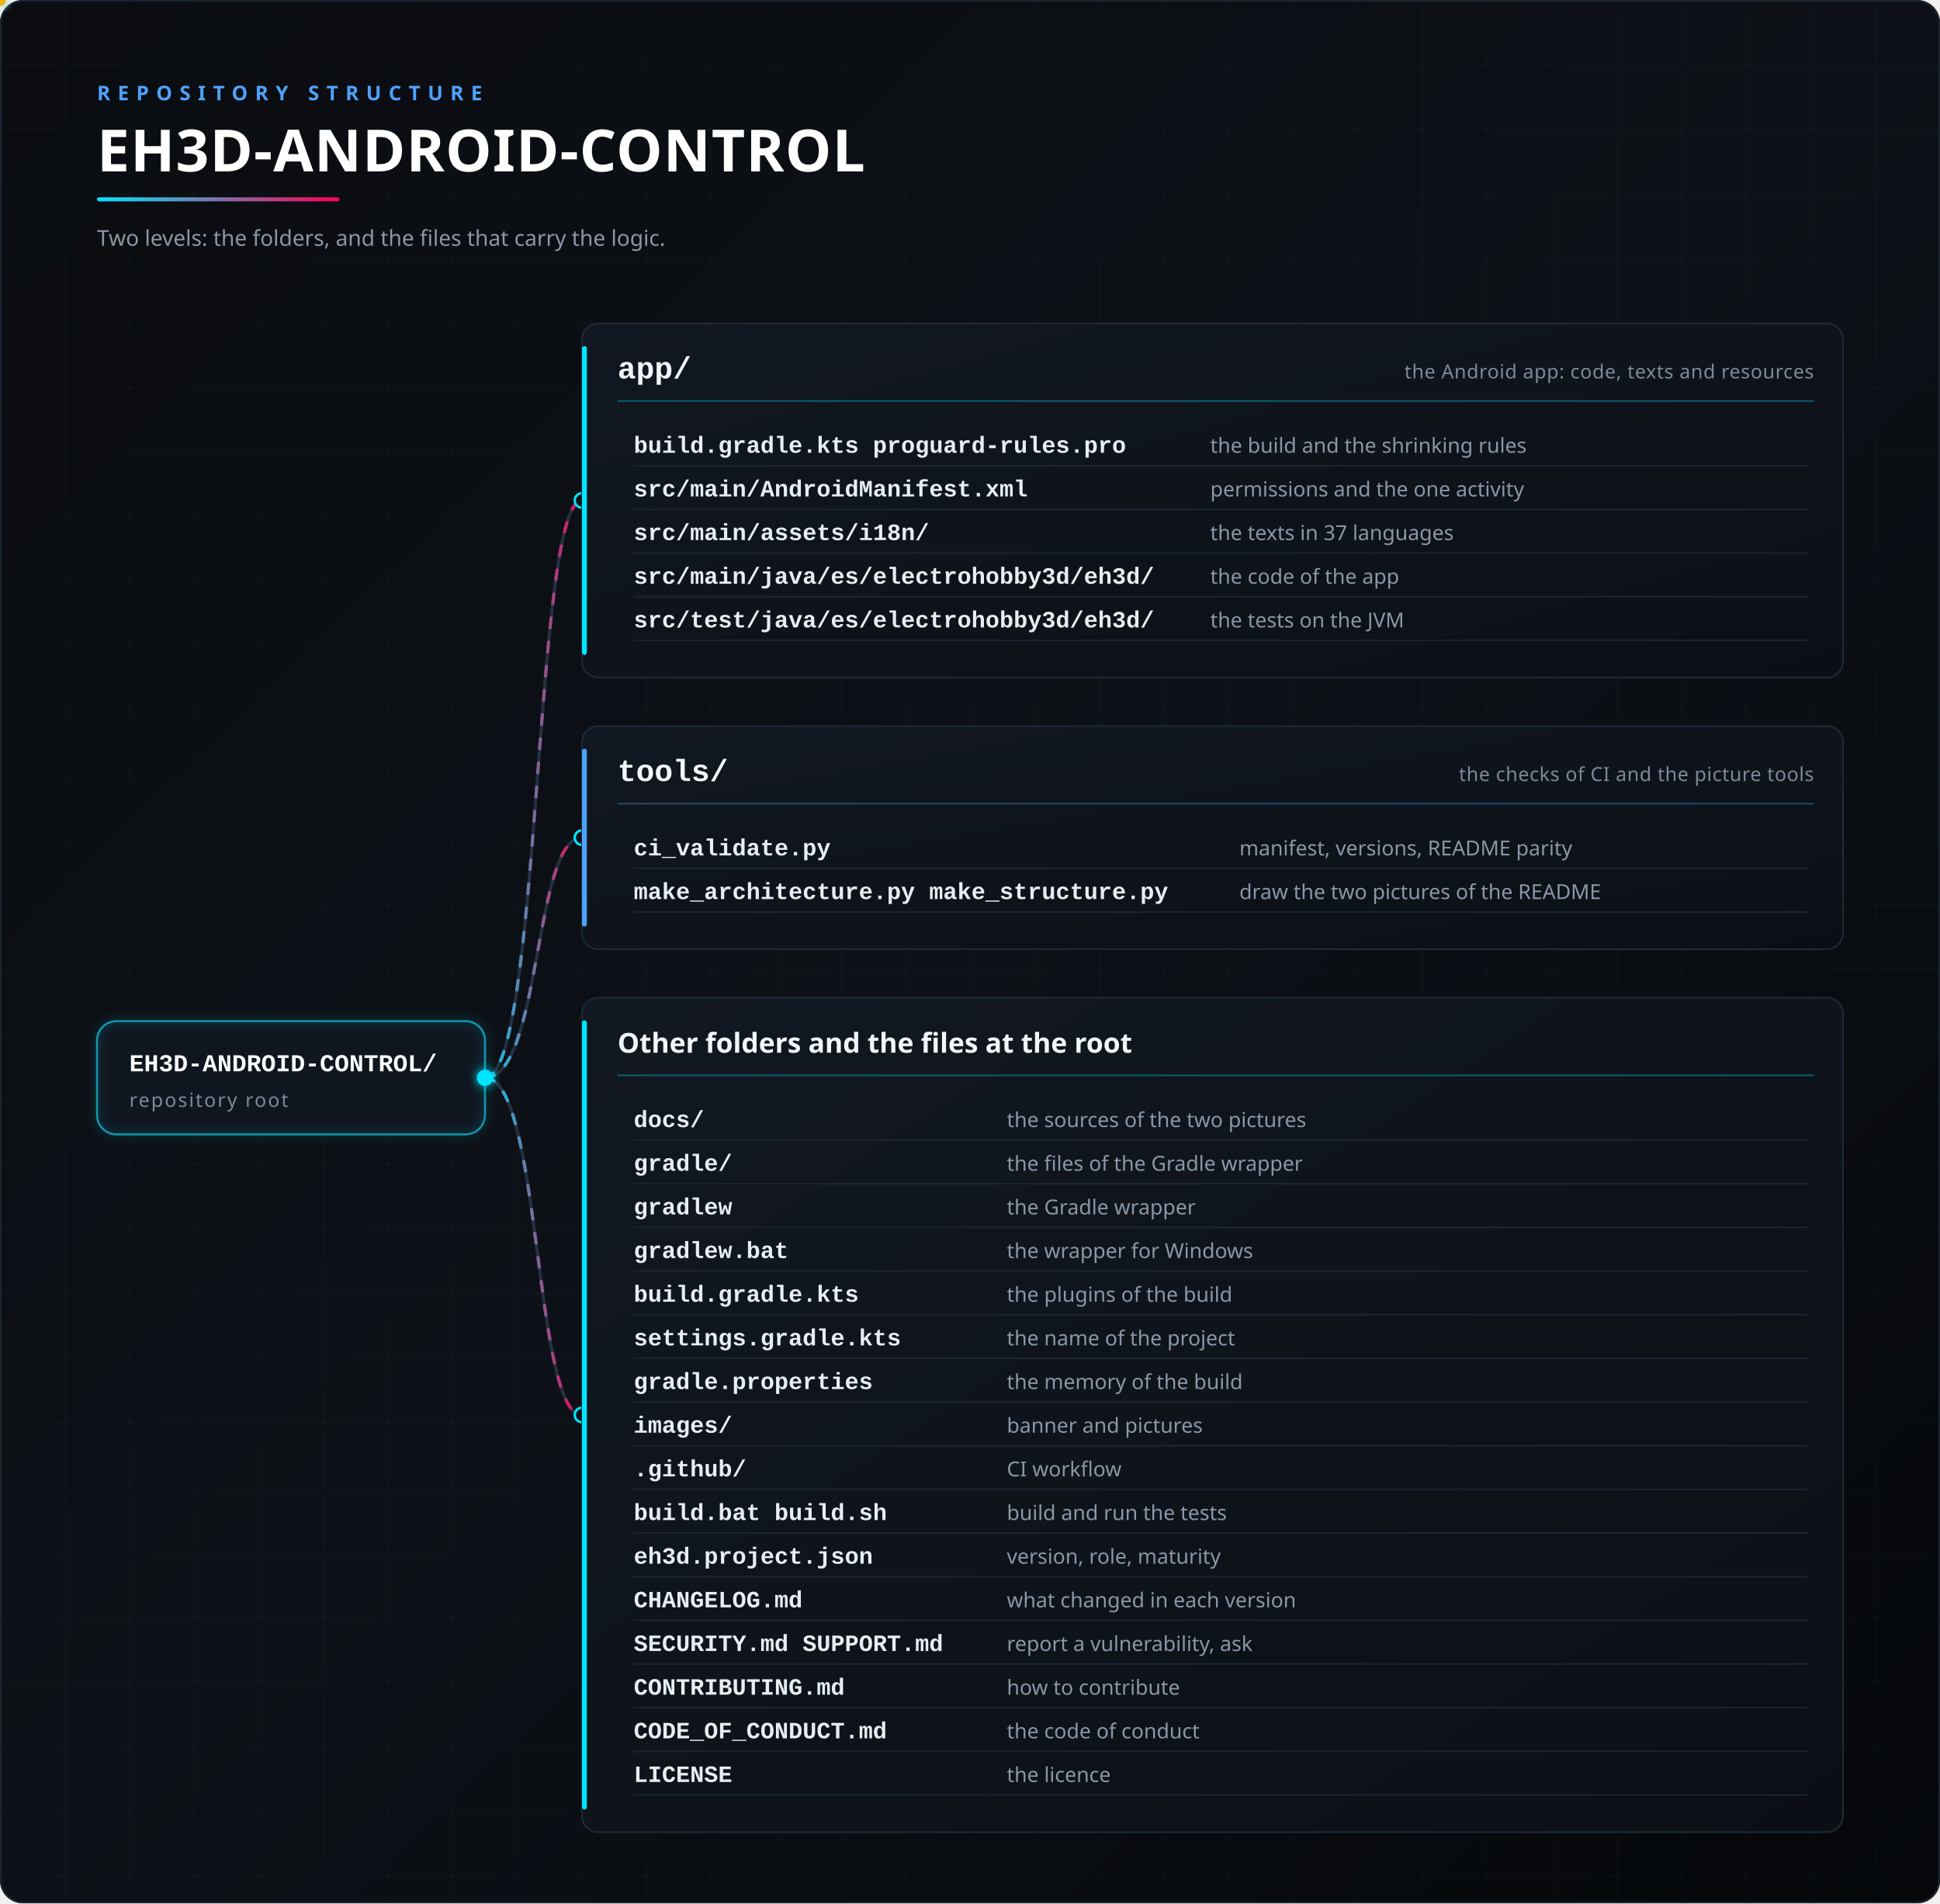
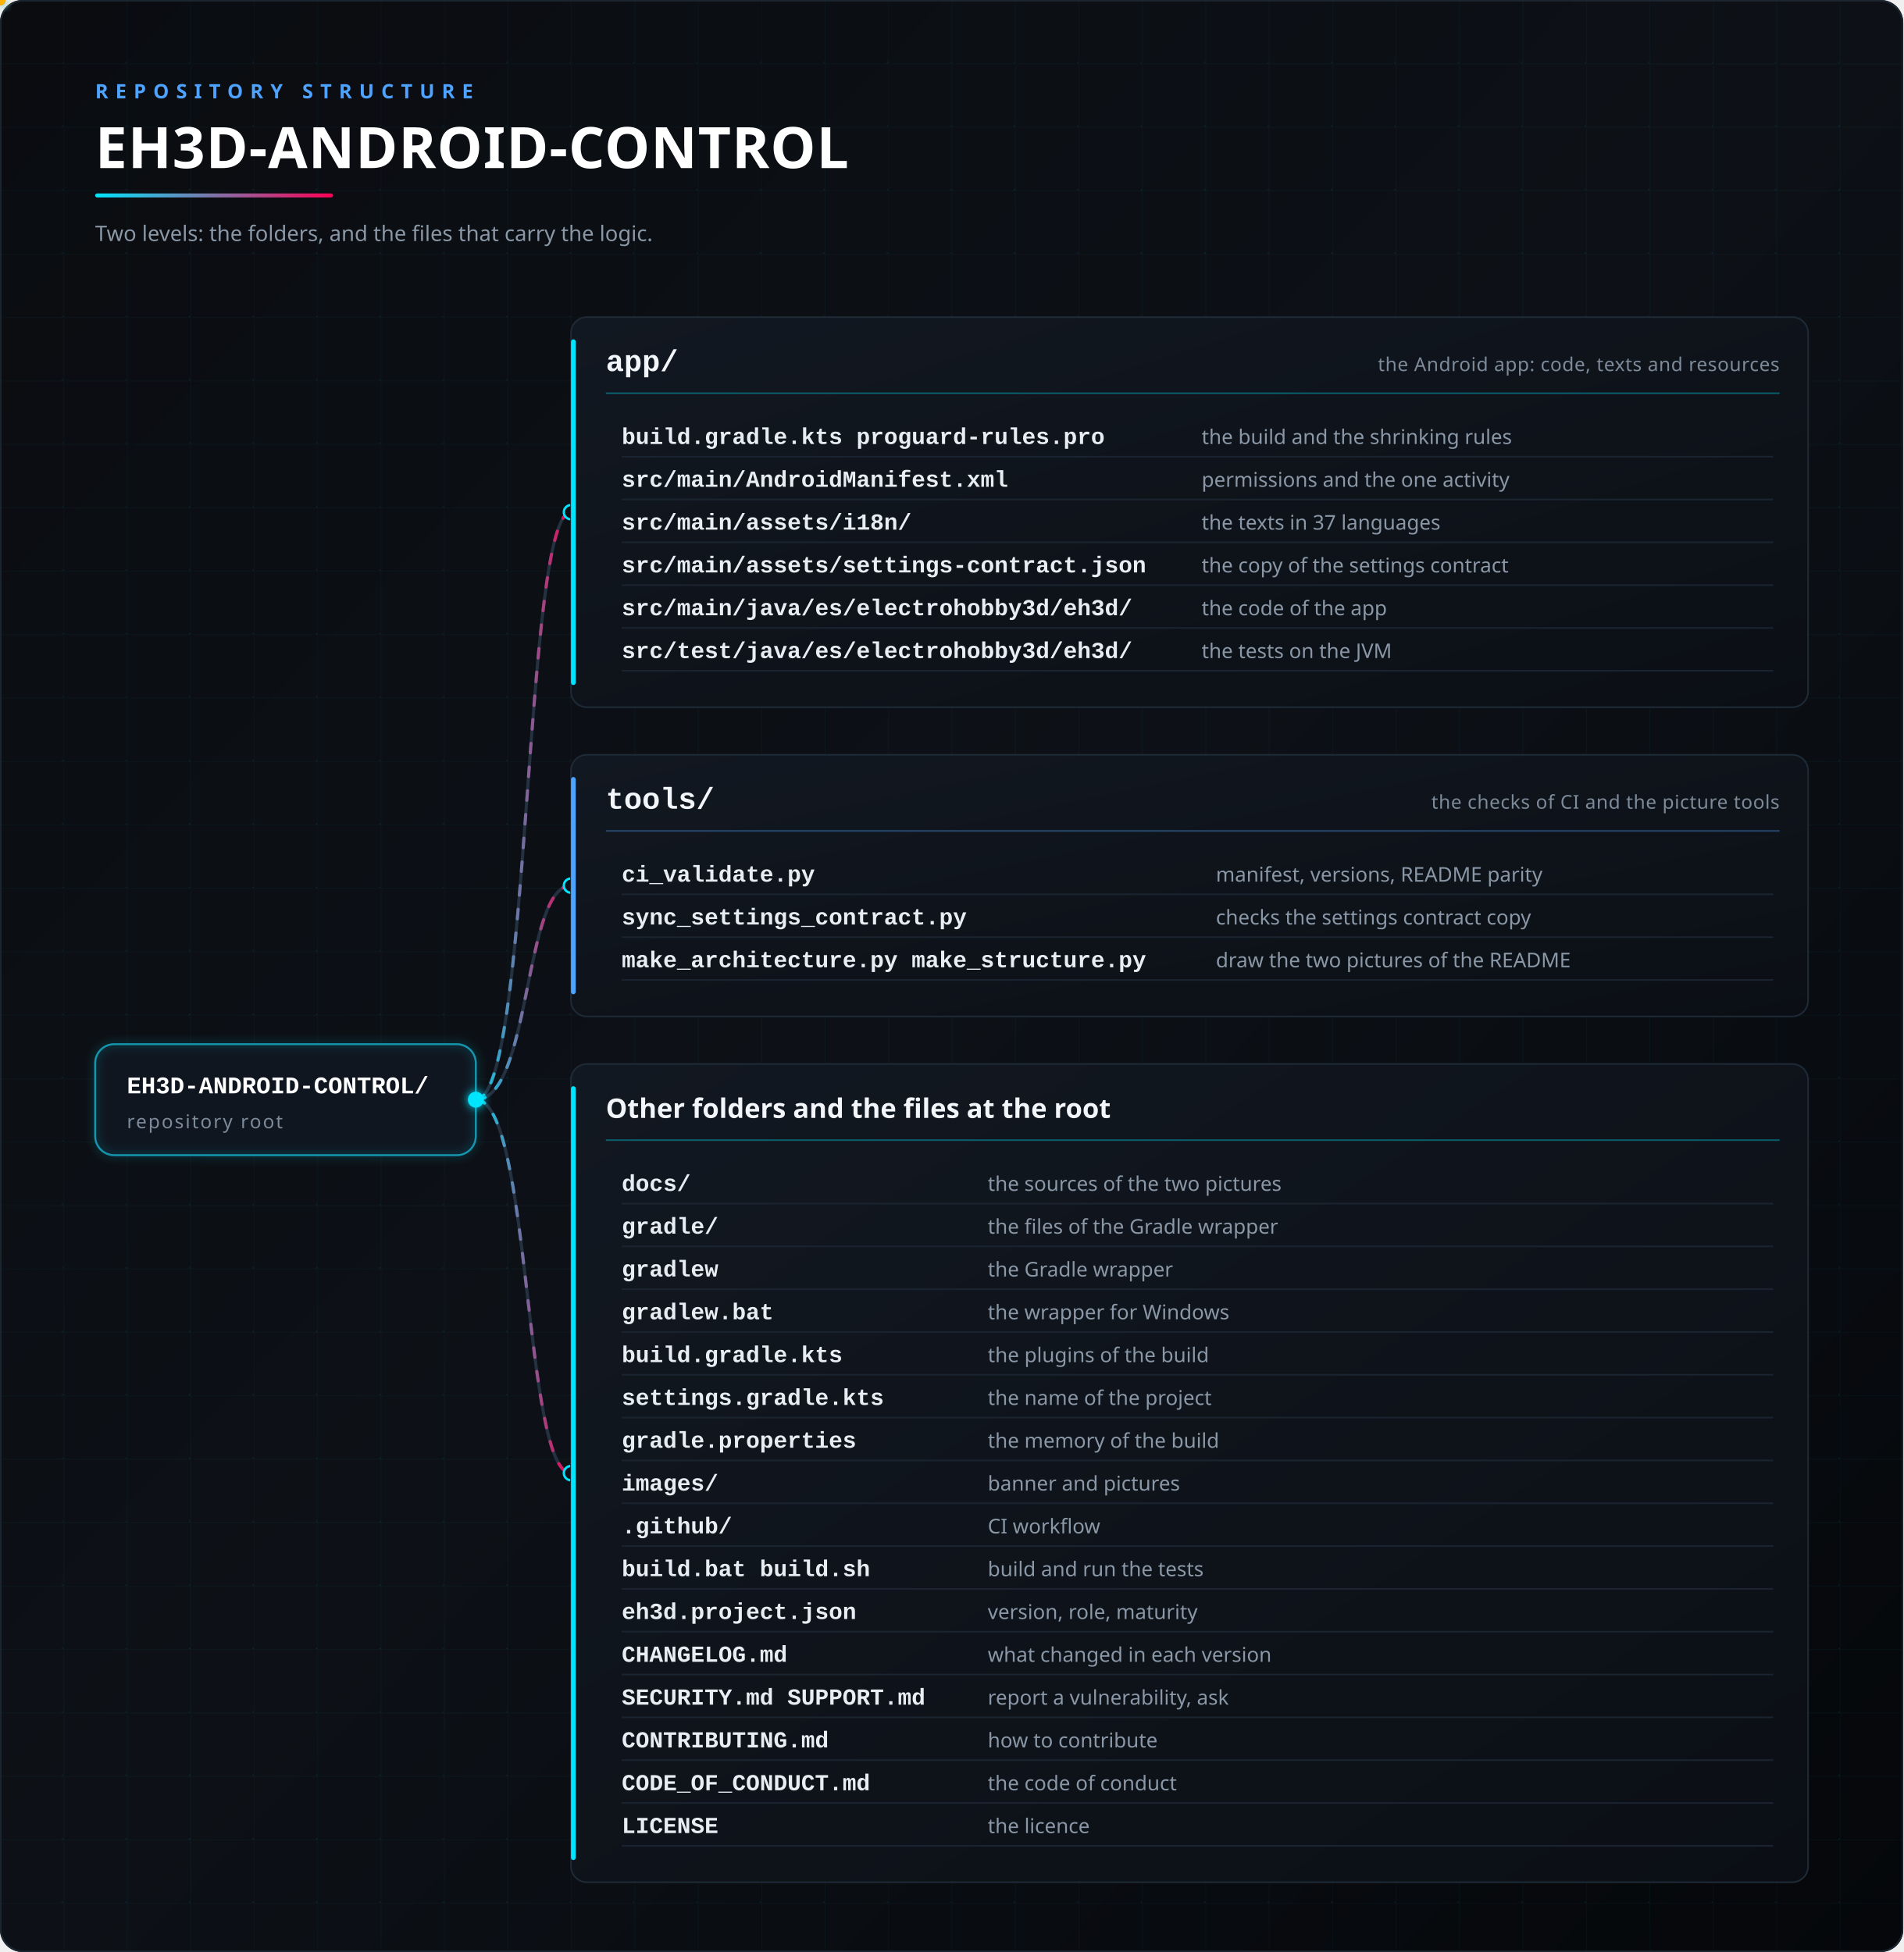
- <svg xmlns="http://www.w3.org/2000/svg" viewBox="0 0 1200 1177" width="100%" role="img" aria-labelledby="t d">
+ <svg xmlns="http://www.w3.org/2000/svg" viewBox="0 0 1200 1231" width="100%" role="img" aria-labelledby="t d">
  <defs>
    <linearGradient id="bg" x1="0" y1="0" x2="1" y2="1">
      <stop offset="0" stop-color="#0A0C10" />
      <stop offset="0.5" stop-color="#0D1117" />
      <stop offset="1" stop-color="#05070A" />
    </linearGradient>
    <linearGradient id="card" x1="0" y1="0" x2="1" y2="1">
      <stop offset="0" stop-color="#121821" />
      <stop offset="1" stop-color="#0B0F15" />
    </linearGradient>
    <linearGradient id="line" x1="0" y1="0" x2="1" y2="0">
      <stop offset="0" stop-color="#00E5FF" />
      <stop offset="1" stop-color="#FF0055" />
    </linearGradient>
    <filter id="glow" x="-50%" y="-50%" width="200%" height="200%">
      <feGaussianBlur stdDeviation="3" result="b" />
      <feMerge>
        <feMergeNode in="b" />
        <feMergeNode in="SourceGraphic" />
      </feMerge>
    </filter>
    <pattern id="grid" width="40" height="40" patternUnits="userSpaceOnUse">
      <path d="M40 0H0V40" fill="none" stroke="#00E5FF" stroke-opacity="0.035" />
      <circle cx="40" cy="40" r="1" fill="#00E5FF" fill-opacity="0.09" />
    </pattern>
  </defs>
-   <rect width="1200" height="1177" rx="14" fill="url(#bg)" />
-   <rect width="1200" height="1177" rx="14" fill="url(#grid)" />
-   <rect x="0.5" y="0.5" width="1199" height="1176" rx="14" fill="none" stroke="#1B2530" />
+   <rect width="1200" height="1231" rx="14" fill="url(#bg)" />
+   <rect width="1200" height="1231" rx="14" fill="url(#grid)" />
+   <rect x="0.5" y="0.5" width="1199" height="1230" rx="14" fill="none" stroke="#1B2530" />
  <text x="60" y="62" font-family="'Segoe UI','Noto Sans','Noto Sans CJK SC','Microsoft YaHei','Yu Gothic','Helvetica Neue',Helvetica,Arial,sans-serif" font-size="12.5" font-weight="600" fill="#4DA3FF" text-anchor="start" letter-spacing="4.5">REPOSITORY STRUCTURE</text>
  <text x="60" y="106" font-family="'Segoe UI','Noto Sans','Noto Sans CJK SC','Microsoft YaHei','Yu Gothic','Helvetica Neue',Helvetica,Arial,sans-serif" font-size="36" font-weight="700" fill="#FFFFFF" text-anchor="start" letter-spacing="0.5">EH3D-ANDROID-CONTROL</text>
  <rect x="60" y="122" width="150" height="2.5" rx="1.25" fill="url(#line)">
    <animate attributeName="width" values="40;150;150" keyTimes="0;0.4;1" dur="3s" repeatCount="indefinite" />
  </rect>
  <text x="60" y="152" font-family="'Segoe UI','Noto Sans','Noto Sans CJK SC','Microsoft YaHei','Yu Gothic','Helvetica Neue',Helvetica,Arial,sans-serif" font-size="13.5" font-weight="400" fill="#8A97A6" text-anchor="start">Two levels: the folders, and the files that carry the logic.</text>
-   <path id="c0" d="M300,666.5 C335,666.5 330,309.5 360,309.5" fill="none" stroke="#243140" stroke-width="2" />
-   <path d="M300,666.5 C335,666.5 330,309.5 360,309.5" fill="none" stroke="url(#line)" stroke-width="2" stroke-linecap="round" stroke-dasharray="6 9" opacity="0.9">
+   <path id="c0" d="M300,693.5 C335,693.5 330,323 360,323" fill="none" stroke="#243140" stroke-width="2" />
+   <path d="M300,693.5 C335,693.5 330,323 360,323" fill="none" stroke="url(#line)" stroke-width="2" stroke-linecap="round" stroke-dasharray="6 9" opacity="0.9">
    <animate attributeName="stroke-dashoffset" from="0" to="-30" dur="1.6s" repeatCount="indefinite" />
  </path>
-   <circle cx="360" cy="309.5" r="4.5" fill="#0D1117" stroke="#00E5FF" stroke-width="1.5" />
-   <path id="c1" d="M300,666.5 C335,666.5 330,518 360,518" fill="none" stroke="#243140" stroke-width="2" />
-   <path d="M300,666.5 C335,666.5 330,518 360,518" fill="none" stroke="url(#line)" stroke-width="2" stroke-linecap="round" stroke-dasharray="6 9" opacity="0.9">
+   <circle cx="360" cy="323" r="4.5" fill="#0D1117" stroke="#00E5FF" stroke-width="1.5" />
+   <path id="c1" d="M300,693.5 C335,693.5 330,558.5 360,558.5" fill="none" stroke="#243140" stroke-width="2" />
+   <path d="M300,693.5 C335,693.5 330,558.5 360,558.5" fill="none" stroke="url(#line)" stroke-width="2" stroke-linecap="round" stroke-dasharray="6 9" opacity="0.9">
    <animate attributeName="stroke-dashoffset" from="0" to="-30" dur="1.6s" repeatCount="indefinite" />
  </path>
-   <circle cx="360" cy="518" r="4.5" fill="#0D1117" stroke="#00E5FF" stroke-width="1.5" />
-   <path id="c2" d="M300,666.5 C335,666.5 330,875 360,875" fill="none" stroke="#243140" stroke-width="2" />
-   <path d="M300,666.5 C335,666.5 330,875 360,875" fill="none" stroke="url(#line)" stroke-width="2" stroke-linecap="round" stroke-dasharray="6 9" opacity="0.9">
+   <circle cx="360" cy="558.5" r="4.5" fill="#0D1117" stroke="#00E5FF" stroke-width="1.5" />
+   <path id="c2" d="M300,693.5 C335,693.5 330,929 360,929" fill="none" stroke="#243140" stroke-width="2" />
+   <path d="M300,693.5 C335,693.5 330,929 360,929" fill="none" stroke="url(#line)" stroke-width="2" stroke-linecap="round" stroke-dasharray="6 9" opacity="0.9">
    <animate attributeName="stroke-dashoffset" from="0" to="-30" dur="1.6s" repeatCount="indefinite" />
  </path>
-   <circle cx="360" cy="875" r="4.5" fill="#0D1117" stroke="#00E5FF" stroke-width="1.5" />
+   <circle cx="360" cy="929" r="4.5" fill="#0D1117" stroke="#00E5FF" stroke-width="1.5" />
  <circle r="3.5" fill="#00E5FF" filter="url(#glow)">
    <animateMotion dur="3.4s" repeatCount="indefinite">
      <mpath href="#c0" />
    </animateMotion>
  </circle>
  <circle r="3.5" fill="#4DA3FF" filter="url(#glow)">
    <animateMotion dur="4.2s" repeatCount="indefinite">
      <mpath href="#c1" />
    </animateMotion>
  </circle>
  <circle r="3.5" fill="#FFB300" filter="url(#glow)">
    <animateMotion dur="5.0s" repeatCount="indefinite">
      <mpath href="#c2" />
    </animateMotion>
  </circle>
-   <rect x="60" y="631.5" width="240" height="70" rx="12" fill="#0F1620" stroke="#2A3A4C" stroke-width="1.2" />
-   <rect x="60" y="631.5" width="240" height="70" rx="12" fill="none" stroke="#00E5FF" stroke-opacity="0.5" stroke-width="1.2" filter="url(#glow)">
+   <rect x="60" y="658.5" width="240" height="70" rx="12" fill="#0F1620" stroke="#2A3A4C" stroke-width="1.2" />
+   <rect x="60" y="658.5" width="240" height="70" rx="12" fill="none" stroke="#00E5FF" stroke-opacity="0.5" stroke-width="1.2" filter="url(#glow)">
    <animate attributeName="stroke-opacity" values="0.15;0.6;0.15" dur="3.6s" repeatCount="indefinite" />
  </rect>
-   <text x="80" y="662.5" font-family="'JetBrains Mono','Cascadia Code','SFMono-Regular',Consolas,'Liberation Mono',monospace" font-size="15.1" font-weight="700" fill="#FFFFFF" text-anchor="start">EH3D-ANDROID-CONTROL/</text>
-   <text x="80" y="684.5" font-family="'Segoe UI','Noto Sans','Noto Sans CJK SC','Microsoft YaHei','Yu Gothic','Helvetica Neue',Helvetica,Arial,sans-serif" font-size="12" font-weight="400" fill="#7D8A99" text-anchor="start" letter-spacing="1">repository root</text>
-   <circle cx="300" cy="666.5" r="5" fill="#00E5FF" filter="url(#glow)" />
-   <rect x="360" y="200" width="780" height="219" rx="10" fill="url(#card)" stroke="#1E2A36" stroke-width="1" />
-   <rect x="360" y="214" width="3" height="191" rx="1.5" fill="#00E5FF">
+   <text x="80" y="689.5" font-family="'JetBrains Mono','Cascadia Code','SFMono-Regular',Consolas,'Liberation Mono',monospace" font-size="15.1" font-weight="700" fill="#FFFFFF" text-anchor="start">EH3D-ANDROID-CONTROL/</text>
+   <text x="80" y="711.5" font-family="'Segoe UI','Noto Sans','Noto Sans CJK SC','Microsoft YaHei','Yu Gothic','Helvetica Neue',Helvetica,Arial,sans-serif" font-size="12" font-weight="400" fill="#7D8A99" text-anchor="start" letter-spacing="1">repository root</text>
+   <circle cx="300" cy="693.5" r="5" fill="#00E5FF" filter="url(#glow)" />
+   <rect x="360" y="200" width="780" height="246" rx="10" fill="url(#card)" stroke="#1E2A36" stroke-width="1" />
+   <rect x="360" y="214" width="3" height="218" rx="1.5" fill="#00E5FF">
    <animate attributeName="opacity" values="0.55;1;0.55" dur="4s" begin="0s" repeatCount="indefinite" />
  </rect>
  <text x="382" y="234" font-family="'JetBrains Mono','Cascadia Code','SFMono-Regular',Consolas,'Liberation Mono',monospace" font-size="19" font-weight="700" fill="#F2F6FA" text-anchor="start">app/</text>
  <text x="1122" y="234" font-family="'Segoe UI','Noto Sans','Noto Sans CJK SC','Microsoft YaHei','Yu Gothic','Helvetica Neue',Helvetica,Arial,sans-serif" font-size="12" font-weight="400" fill="#7D8A99" text-anchor="end" letter-spacing="0.3">the Android app: code, texts and resources</text>
  <line x1="382" y1="248" x2="1122" y2="248" stroke="#00E5FF" stroke-opacity="0.35" stroke-width="1" />
  <text x="392" y="280" font-family="'JetBrains Mono','Cascadia Code','SFMono-Regular',Consolas,'Liberation Mono',monospace" font-size="14.5" font-weight="600" fill="#E6EDF3" text-anchor="start">build.gradle.kts  proguard-rules.pro</text>
-   <text x="748.63" y="280" font-family="'Segoe UI','Noto Sans','Noto Sans CJK SC','Microsoft YaHei','Yu Gothic','Helvetica Neue',Helvetica,Arial,sans-serif" font-size="12.8" font-weight="400" fill="#8A97A6" text-anchor="start">the build and the shrinking rules</text>
+   <text x="757.62" y="280" font-family="'Segoe UI','Noto Sans','Noto Sans CJK SC','Microsoft YaHei','Yu Gothic','Helvetica Neue',Helvetica,Arial,sans-serif" font-size="12.8" font-weight="400" fill="#8A97A6" text-anchor="start">the build and the shrinking rules</text>
  <line x1="392" y1="288" x2="1118" y2="288" stroke="#1A2430" stroke-width="1" />
  <text x="392" y="307" font-family="'JetBrains Mono','Cascadia Code','SFMono-Regular',Consolas,'Liberation Mono',monospace" font-size="14.5" font-weight="600" fill="#E6EDF3" text-anchor="start">src/main/AndroidManifest.xml</text>
-   <text x="748.63" y="307" font-family="'Segoe UI','Noto Sans','Noto Sans CJK SC','Microsoft YaHei','Yu Gothic','Helvetica Neue',Helvetica,Arial,sans-serif" font-size="12.8" font-weight="400" fill="#8A97A6" text-anchor="start">permissions and the one activity</text>
+   <text x="757.62" y="307" font-family="'Segoe UI','Noto Sans','Noto Sans CJK SC','Microsoft YaHei','Yu Gothic','Helvetica Neue',Helvetica,Arial,sans-serif" font-size="12.8" font-weight="400" fill="#8A97A6" text-anchor="start">permissions and the one activity</text>
  <line x1="392" y1="315" x2="1118" y2="315" stroke="#1A2430" stroke-width="1" />
  <text x="392" y="334" font-family="'JetBrains Mono','Cascadia Code','SFMono-Regular',Consolas,'Liberation Mono',monospace" font-size="14.5" font-weight="600" fill="#E6EDF3" text-anchor="start">src/main/assets/i18n/</text>
-   <text x="748.63" y="334" font-family="'Segoe UI','Noto Sans','Noto Sans CJK SC','Microsoft YaHei','Yu Gothic','Helvetica Neue',Helvetica,Arial,sans-serif" font-size="12.8" font-weight="400" fill="#8A97A6" text-anchor="start">the texts in 37 languages</text>
+   <text x="757.62" y="334" font-family="'Segoe UI','Noto Sans','Noto Sans CJK SC','Microsoft YaHei','Yu Gothic','Helvetica Neue',Helvetica,Arial,sans-serif" font-size="12.8" font-weight="400" fill="#8A97A6" text-anchor="start">the texts in 37 languages</text>
  <line x1="392" y1="342" x2="1118" y2="342" stroke="#1A2430" stroke-width="1" />
-   <text x="392" y="361" font-family="'JetBrains Mono','Cascadia Code','SFMono-Regular',Consolas,'Liberation Mono',monospace" font-size="14.5" font-weight="600" fill="#E6EDF3" text-anchor="start">src/main/java/es/electrohobby3d/eh3d/</text>
-   <text x="748.63" y="361" font-family="'Segoe UI','Noto Sans','Noto Sans CJK SC','Microsoft YaHei','Yu Gothic','Helvetica Neue',Helvetica,Arial,sans-serif" font-size="12.8" font-weight="400" fill="#8A97A6" text-anchor="start">the code of the app</text>
+   <text x="392" y="361" font-family="'JetBrains Mono','Cascadia Code','SFMono-Regular',Consolas,'Liberation Mono',monospace" font-size="14.5" font-weight="600" fill="#E6EDF3" text-anchor="start">src/main/assets/settings-contract.json</text>
+   <text x="757.62" y="361" font-family="'Segoe UI','Noto Sans','Noto Sans CJK SC','Microsoft YaHei','Yu Gothic','Helvetica Neue',Helvetica,Arial,sans-serif" font-size="12.8" font-weight="400" fill="#8A97A6" text-anchor="start">the copy of the settings contract</text>
  <line x1="392" y1="369" x2="1118" y2="369" stroke="#1A2430" stroke-width="1" />
-   <text x="392" y="388" font-family="'JetBrains Mono','Cascadia Code','SFMono-Regular',Consolas,'Liberation Mono',monospace" font-size="14.5" font-weight="600" fill="#E6EDF3" text-anchor="start">src/test/java/es/electrohobby3d/eh3d/</text>
-   <text x="748.63" y="388" font-family="'Segoe UI','Noto Sans','Noto Sans CJK SC','Microsoft YaHei','Yu Gothic','Helvetica Neue',Helvetica,Arial,sans-serif" font-size="12.8" font-weight="400" fill="#8A97A6" text-anchor="start">the tests on the JVM</text>
+   <text x="392" y="388" font-family="'JetBrains Mono','Cascadia Code','SFMono-Regular',Consolas,'Liberation Mono',monospace" font-size="14.5" font-weight="600" fill="#E6EDF3" text-anchor="start">src/main/java/es/electrohobby3d/eh3d/</text>
+   <text x="757.62" y="388" font-family="'Segoe UI','Noto Sans','Noto Sans CJK SC','Microsoft YaHei','Yu Gothic','Helvetica Neue',Helvetica,Arial,sans-serif" font-size="12.8" font-weight="400" fill="#8A97A6" text-anchor="start">the code of the app</text>
  <line x1="392" y1="396" x2="1118" y2="396" stroke="#1A2430" stroke-width="1" />
-   <rect x="360" y="449" width="780" height="138" rx="10" fill="url(#card)" stroke="#1E2A36" stroke-width="1" />
-   <rect x="360" y="463" width="3" height="110" rx="1.5" fill="#4DA3FF">
+   <text x="392" y="415" font-family="'JetBrains Mono','Cascadia Code','SFMono-Regular',Consolas,'Liberation Mono',monospace" font-size="14.5" font-weight="600" fill="#E6EDF3" text-anchor="start">src/test/java/es/electrohobby3d/eh3d/</text>
+   <text x="757.62" y="415" font-family="'Segoe UI','Noto Sans','Noto Sans CJK SC','Microsoft YaHei','Yu Gothic','Helvetica Neue',Helvetica,Arial,sans-serif" font-size="12.8" font-weight="400" fill="#8A97A6" text-anchor="start">the tests on the JVM</text>
+   <line x1="392" y1="423" x2="1118" y2="423" stroke="#1A2430" stroke-width="1" />
+   <rect x="360" y="476" width="780" height="165" rx="10" fill="url(#card)" stroke="#1E2A36" stroke-width="1" />
+   <rect x="360" y="490" width="3" height="137" rx="1.5" fill="#4DA3FF">
    <animate attributeName="opacity" values="0.55;1;0.55" dur="4s" begin="0.6s" repeatCount="indefinite" />
  </rect>
-   <text x="382" y="483" font-family="'JetBrains Mono','Cascadia Code','SFMono-Regular',Consolas,'Liberation Mono',monospace" font-size="19" font-weight="700" fill="#F2F6FA" text-anchor="start">tools/</text>
-   <text x="1122" y="483" font-family="'Segoe UI','Noto Sans','Noto Sans CJK SC','Microsoft YaHei','Yu Gothic','Helvetica Neue',Helvetica,Arial,sans-serif" font-size="12" font-weight="400" fill="#7D8A99" text-anchor="end" letter-spacing="0.3">the checks of CI and the picture tools</text>
-   <line x1="382" y1="497" x2="1122" y2="497" stroke="#4DA3FF" stroke-opacity="0.35" stroke-width="1" />
-   <text x="392" y="529" font-family="'JetBrains Mono','Cascadia Code','SFMono-Regular',Consolas,'Liberation Mono',monospace" font-size="14.5" font-weight="600" fill="#E6EDF3" text-anchor="start">ci_validate.py</text>
-   <text x="766.61" y="529" font-family="'Segoe UI','Noto Sans','Noto Sans CJK SC','Microsoft YaHei','Yu Gothic','Helvetica Neue',Helvetica,Arial,sans-serif" font-size="12.8" font-weight="400" fill="#8A97A6" text-anchor="start">manifest, versions, README parity</text>
-   <line x1="392" y1="537" x2="1118" y2="537" stroke="#1A2430" stroke-width="1" />
-   <text x="392" y="556" font-family="'JetBrains Mono','Cascadia Code','SFMono-Regular',Consolas,'Liberation Mono',monospace" font-size="14.5" font-weight="600" fill="#E6EDF3" text-anchor="start">make_architecture.py  make_structure.py</text>
-   <text x="766.61" y="556" font-family="'Segoe UI','Noto Sans','Noto Sans CJK SC','Microsoft YaHei','Yu Gothic','Helvetica Neue',Helvetica,Arial,sans-serif" font-size="12.8" font-weight="400" fill="#8A97A6" text-anchor="start">draw the two pictures of the README</text>
+   <text x="382" y="510" font-family="'JetBrains Mono','Cascadia Code','SFMono-Regular',Consolas,'Liberation Mono',monospace" font-size="19" font-weight="700" fill="#F2F6FA" text-anchor="start">tools/</text>
+   <text x="1122" y="510" font-family="'Segoe UI','Noto Sans','Noto Sans CJK SC','Microsoft YaHei','Yu Gothic','Helvetica Neue',Helvetica,Arial,sans-serif" font-size="12" font-weight="400" fill="#7D8A99" text-anchor="end" letter-spacing="0.3">the checks of CI and the picture tools</text>
+   <line x1="382" y1="524" x2="1122" y2="524" stroke="#4DA3FF" stroke-opacity="0.35" stroke-width="1" />
+   <text x="392" y="556" font-family="'JetBrains Mono','Cascadia Code','SFMono-Regular',Consolas,'Liberation Mono',monospace" font-size="14.5" font-weight="600" fill="#E6EDF3" text-anchor="start">ci_validate.py</text>
+   <text x="766.61" y="556" font-family="'Segoe UI','Noto Sans','Noto Sans CJK SC','Microsoft YaHei','Yu Gothic','Helvetica Neue',Helvetica,Arial,sans-serif" font-size="12.8" font-weight="400" fill="#8A97A6" text-anchor="start">manifest, versions, README parity</text>
  <line x1="392" y1="564" x2="1118" y2="564" stroke="#1A2430" stroke-width="1" />
-   <rect x="360" y="617" width="780" height="516" rx="10" fill="url(#card)" stroke="#1E2A36" stroke-width="1" />
-   <rect x="360" y="631" width="3" height="488" rx="1.5" fill="#00E5FF">
+   <text x="392" y="583" font-family="'JetBrains Mono','Cascadia Code','SFMono-Regular',Consolas,'Liberation Mono',monospace" font-size="14.5" font-weight="600" fill="#E6EDF3" text-anchor="start">sync_settings_contract.py</text>
+   <text x="766.61" y="583" font-family="'Segoe UI','Noto Sans','Noto Sans CJK SC','Microsoft YaHei','Yu Gothic','Helvetica Neue',Helvetica,Arial,sans-serif" font-size="12.8" font-weight="400" fill="#8A97A6" text-anchor="start">checks the settings contract copy</text>
+   <line x1="392" y1="591" x2="1118" y2="591" stroke="#1A2430" stroke-width="1" />
+   <text x="392" y="610" font-family="'JetBrains Mono','Cascadia Code','SFMono-Regular',Consolas,'Liberation Mono',monospace" font-size="14.5" font-weight="600" fill="#E6EDF3" text-anchor="start">make_architecture.py  make_structure.py</text>
+   <text x="766.61" y="610" font-family="'Segoe UI','Noto Sans','Noto Sans CJK SC','Microsoft YaHei','Yu Gothic','Helvetica Neue',Helvetica,Arial,sans-serif" font-size="12.8" font-weight="400" fill="#8A97A6" text-anchor="start">draw the two pictures of the README</text>
+   <line x1="392" y1="618" x2="1118" y2="618" stroke="#1A2430" stroke-width="1" />
+   <rect x="360" y="671" width="780" height="516" rx="10" fill="url(#card)" stroke="#1E2A36" stroke-width="1" />
+   <rect x="360" y="685" width="3" height="488" rx="1.5" fill="#00E5FF">
    <animate attributeName="opacity" values="0.55;1;0.55" dur="4s" begin="1.2s" repeatCount="indefinite" />
  </rect>
-   <text x="382" y="651" font-family="'Segoe UI','Noto Sans','Noto Sans CJK SC','Microsoft YaHei','Yu Gothic','Helvetica Neue',Helvetica,Arial,sans-serif" font-size="17" font-weight="700" fill="#F2F6FA" text-anchor="start">Other folders and the files at the root</text>
-   <line x1="382" y1="665" x2="1122" y2="665" stroke="#00E5FF" stroke-opacity="0.35" stroke-width="1" />
-   <text x="392" y="697" font-family="'JetBrains Mono','Cascadia Code','SFMono-Regular',Consolas,'Liberation Mono',monospace" font-size="14.5" font-weight="600" fill="#E6EDF3" text-anchor="start">docs/</text>
-   <text x="622.77" y="697" font-family="'Segoe UI','Noto Sans','Noto Sans CJK SC','Microsoft YaHei','Yu Gothic','Helvetica Neue',Helvetica,Arial,sans-serif" font-size="12.8" font-weight="400" fill="#8A97A6" text-anchor="start">the sources of the two pictures</text>
-   <line x1="392" y1="705" x2="1118" y2="705" stroke="#1A2430" stroke-width="1" />
-   <text x="392" y="724" font-family="'JetBrains Mono','Cascadia Code','SFMono-Regular',Consolas,'Liberation Mono',monospace" font-size="14.5" font-weight="600" fill="#E6EDF3" text-anchor="start">gradle/</text>
-   <text x="622.77" y="724" font-family="'Segoe UI','Noto Sans','Noto Sans CJK SC','Microsoft YaHei','Yu Gothic','Helvetica Neue',Helvetica,Arial,sans-serif" font-size="12.8" font-weight="400" fill="#8A97A6" text-anchor="start">the files of the Gradle wrapper</text>
-   <line x1="392" y1="732" x2="1118" y2="732" stroke="#1A2430" stroke-width="1" />
-   <text x="392" y="751" font-family="'JetBrains Mono','Cascadia Code','SFMono-Regular',Consolas,'Liberation Mono',monospace" font-size="14.5" font-weight="600" fill="#E6EDF3" text-anchor="start">gradlew</text>
-   <text x="622.77" y="751" font-family="'Segoe UI','Noto Sans','Noto Sans CJK SC','Microsoft YaHei','Yu Gothic','Helvetica Neue',Helvetica,Arial,sans-serif" font-size="12.8" font-weight="400" fill="#8A97A6" text-anchor="start">the Gradle wrapper</text>
+   <text x="382" y="705" font-family="'Segoe UI','Noto Sans','Noto Sans CJK SC','Microsoft YaHei','Yu Gothic','Helvetica Neue',Helvetica,Arial,sans-serif" font-size="17" font-weight="700" fill="#F2F6FA" text-anchor="start">Other folders and the files at the root</text>
+   <line x1="382" y1="719" x2="1122" y2="719" stroke="#00E5FF" stroke-opacity="0.35" stroke-width="1" />
+   <text x="392" y="751" font-family="'JetBrains Mono','Cascadia Code','SFMono-Regular',Consolas,'Liberation Mono',monospace" font-size="14.5" font-weight="600" fill="#E6EDF3" text-anchor="start">docs/</text>
+   <text x="622.77" y="751" font-family="'Segoe UI','Noto Sans','Noto Sans CJK SC','Microsoft YaHei','Yu Gothic','Helvetica Neue',Helvetica,Arial,sans-serif" font-size="12.8" font-weight="400" fill="#8A97A6" text-anchor="start">the sources of the two pictures</text>
  <line x1="392" y1="759" x2="1118" y2="759" stroke="#1A2430" stroke-width="1" />
-   <text x="392" y="778" font-family="'JetBrains Mono','Cascadia Code','SFMono-Regular',Consolas,'Liberation Mono',monospace" font-size="14.5" font-weight="600" fill="#E6EDF3" text-anchor="start">gradlew.bat</text>
-   <text x="622.77" y="778" font-family="'Segoe UI','Noto Sans','Noto Sans CJK SC','Microsoft YaHei','Yu Gothic','Helvetica Neue',Helvetica,Arial,sans-serif" font-size="12.8" font-weight="400" fill="#8A97A6" text-anchor="start">the wrapper for Windows</text>
+   <text x="392" y="778" font-family="'JetBrains Mono','Cascadia Code','SFMono-Regular',Consolas,'Liberation Mono',monospace" font-size="14.5" font-weight="600" fill="#E6EDF3" text-anchor="start">gradle/</text>
+   <text x="622.77" y="778" font-family="'Segoe UI','Noto Sans','Noto Sans CJK SC','Microsoft YaHei','Yu Gothic','Helvetica Neue',Helvetica,Arial,sans-serif" font-size="12.8" font-weight="400" fill="#8A97A6" text-anchor="start">the files of the Gradle wrapper</text>
  <line x1="392" y1="786" x2="1118" y2="786" stroke="#1A2430" stroke-width="1" />
-   <text x="392" y="805" font-family="'JetBrains Mono','Cascadia Code','SFMono-Regular',Consolas,'Liberation Mono',monospace" font-size="14.5" font-weight="600" fill="#E6EDF3" text-anchor="start">build.gradle.kts</text>
-   <text x="622.77" y="805" font-family="'Segoe UI','Noto Sans','Noto Sans CJK SC','Microsoft YaHei','Yu Gothic','Helvetica Neue',Helvetica,Arial,sans-serif" font-size="12.8" font-weight="400" fill="#8A97A6" text-anchor="start">the plugins of the build</text>
+   <text x="392" y="805" font-family="'JetBrains Mono','Cascadia Code','SFMono-Regular',Consolas,'Liberation Mono',monospace" font-size="14.5" font-weight="600" fill="#E6EDF3" text-anchor="start">gradlew</text>
+   <text x="622.77" y="805" font-family="'Segoe UI','Noto Sans','Noto Sans CJK SC','Microsoft YaHei','Yu Gothic','Helvetica Neue',Helvetica,Arial,sans-serif" font-size="12.8" font-weight="400" fill="#8A97A6" text-anchor="start">the Gradle wrapper</text>
  <line x1="392" y1="813" x2="1118" y2="813" stroke="#1A2430" stroke-width="1" />
-   <text x="392" y="832" font-family="'JetBrains Mono','Cascadia Code','SFMono-Regular',Consolas,'Liberation Mono',monospace" font-size="14.5" font-weight="600" fill="#E6EDF3" text-anchor="start">settings.gradle.kts</text>
-   <text x="622.77" y="832" font-family="'Segoe UI','Noto Sans','Noto Sans CJK SC','Microsoft YaHei','Yu Gothic','Helvetica Neue',Helvetica,Arial,sans-serif" font-size="12.8" font-weight="400" fill="#8A97A6" text-anchor="start">the name of the project</text>
+   <text x="392" y="832" font-family="'JetBrains Mono','Cascadia Code','SFMono-Regular',Consolas,'Liberation Mono',monospace" font-size="14.5" font-weight="600" fill="#E6EDF3" text-anchor="start">gradlew.bat</text>
+   <text x="622.77" y="832" font-family="'Segoe UI','Noto Sans','Noto Sans CJK SC','Microsoft YaHei','Yu Gothic','Helvetica Neue',Helvetica,Arial,sans-serif" font-size="12.8" font-weight="400" fill="#8A97A6" text-anchor="start">the wrapper for Windows</text>
  <line x1="392" y1="840" x2="1118" y2="840" stroke="#1A2430" stroke-width="1" />
-   <text x="392" y="859" font-family="'JetBrains Mono','Cascadia Code','SFMono-Regular',Consolas,'Liberation Mono',monospace" font-size="14.5" font-weight="600" fill="#E6EDF3" text-anchor="start">gradle.properties</text>
-   <text x="622.77" y="859" font-family="'Segoe UI','Noto Sans','Noto Sans CJK SC','Microsoft YaHei','Yu Gothic','Helvetica Neue',Helvetica,Arial,sans-serif" font-size="12.8" font-weight="400" fill="#8A97A6" text-anchor="start">the memory of the build</text>
+   <text x="392" y="859" font-family="'JetBrains Mono','Cascadia Code','SFMono-Regular',Consolas,'Liberation Mono',monospace" font-size="14.5" font-weight="600" fill="#E6EDF3" text-anchor="start">build.gradle.kts</text>
+   <text x="622.77" y="859" font-family="'Segoe UI','Noto Sans','Noto Sans CJK SC','Microsoft YaHei','Yu Gothic','Helvetica Neue',Helvetica,Arial,sans-serif" font-size="12.8" font-weight="400" fill="#8A97A6" text-anchor="start">the plugins of the build</text>
  <line x1="392" y1="867" x2="1118" y2="867" stroke="#1A2430" stroke-width="1" />
-   <text x="392" y="886" font-family="'JetBrains Mono','Cascadia Code','SFMono-Regular',Consolas,'Liberation Mono',monospace" font-size="14.5" font-weight="600" fill="#E6EDF3" text-anchor="start">images/</text>
-   <text x="622.77" y="886" font-family="'Segoe UI','Noto Sans','Noto Sans CJK SC','Microsoft YaHei','Yu Gothic','Helvetica Neue',Helvetica,Arial,sans-serif" font-size="12.8" font-weight="400" fill="#8A97A6" text-anchor="start">banner and pictures</text>
+   <text x="392" y="886" font-family="'JetBrains Mono','Cascadia Code','SFMono-Regular',Consolas,'Liberation Mono',monospace" font-size="14.5" font-weight="600" fill="#E6EDF3" text-anchor="start">settings.gradle.kts</text>
+   <text x="622.77" y="886" font-family="'Segoe UI','Noto Sans','Noto Sans CJK SC','Microsoft YaHei','Yu Gothic','Helvetica Neue',Helvetica,Arial,sans-serif" font-size="12.8" font-weight="400" fill="#8A97A6" text-anchor="start">the name of the project</text>
  <line x1="392" y1="894" x2="1118" y2="894" stroke="#1A2430" stroke-width="1" />
-   <text x="392" y="913" font-family="'JetBrains Mono','Cascadia Code','SFMono-Regular',Consolas,'Liberation Mono',monospace" font-size="14.5" font-weight="600" fill="#E6EDF3" text-anchor="start">.github/</text>
-   <text x="622.77" y="913" font-family="'Segoe UI','Noto Sans','Noto Sans CJK SC','Microsoft YaHei','Yu Gothic','Helvetica Neue',Helvetica,Arial,sans-serif" font-size="12.8" font-weight="400" fill="#8A97A6" text-anchor="start">CI workflow</text>
+   <text x="392" y="913" font-family="'JetBrains Mono','Cascadia Code','SFMono-Regular',Consolas,'Liberation Mono',monospace" font-size="14.5" font-weight="600" fill="#E6EDF3" text-anchor="start">gradle.properties</text>
+   <text x="622.77" y="913" font-family="'Segoe UI','Noto Sans','Noto Sans CJK SC','Microsoft YaHei','Yu Gothic','Helvetica Neue',Helvetica,Arial,sans-serif" font-size="12.8" font-weight="400" fill="#8A97A6" text-anchor="start">the memory of the build</text>
  <line x1="392" y1="921" x2="1118" y2="921" stroke="#1A2430" stroke-width="1" />
-   <text x="392" y="940" font-family="'JetBrains Mono','Cascadia Code','SFMono-Regular',Consolas,'Liberation Mono',monospace" font-size="14.5" font-weight="600" fill="#E6EDF3" text-anchor="start">build.bat  build.sh</text>
-   <text x="622.77" y="940" font-family="'Segoe UI','Noto Sans','Noto Sans CJK SC','Microsoft YaHei','Yu Gothic','Helvetica Neue',Helvetica,Arial,sans-serif" font-size="12.8" font-weight="400" fill="#8A97A6" text-anchor="start">build and run the tests</text>
+   <text x="392" y="940" font-family="'JetBrains Mono','Cascadia Code','SFMono-Regular',Consolas,'Liberation Mono',monospace" font-size="14.5" font-weight="600" fill="#E6EDF3" text-anchor="start">images/</text>
+   <text x="622.77" y="940" font-family="'Segoe UI','Noto Sans','Noto Sans CJK SC','Microsoft YaHei','Yu Gothic','Helvetica Neue',Helvetica,Arial,sans-serif" font-size="12.8" font-weight="400" fill="#8A97A6" text-anchor="start">banner and pictures</text>
  <line x1="392" y1="948" x2="1118" y2="948" stroke="#1A2430" stroke-width="1" />
-   <text x="392" y="967" font-family="'JetBrains Mono','Cascadia Code','SFMono-Regular',Consolas,'Liberation Mono',monospace" font-size="14.5" font-weight="600" fill="#E6EDF3" text-anchor="start">eh3d.project.json</text>
-   <text x="622.77" y="967" font-family="'Segoe UI','Noto Sans','Noto Sans CJK SC','Microsoft YaHei','Yu Gothic','Helvetica Neue',Helvetica,Arial,sans-serif" font-size="12.8" font-weight="400" fill="#8A97A6" text-anchor="start">version, role, maturity</text>
+   <text x="392" y="967" font-family="'JetBrains Mono','Cascadia Code','SFMono-Regular',Consolas,'Liberation Mono',monospace" font-size="14.5" font-weight="600" fill="#E6EDF3" text-anchor="start">.github/</text>
+   <text x="622.77" y="967" font-family="'Segoe UI','Noto Sans','Noto Sans CJK SC','Microsoft YaHei','Yu Gothic','Helvetica Neue',Helvetica,Arial,sans-serif" font-size="12.8" font-weight="400" fill="#8A97A6" text-anchor="start">CI workflow</text>
  <line x1="392" y1="975" x2="1118" y2="975" stroke="#1A2430" stroke-width="1" />
-   <text x="392" y="994" font-family="'JetBrains Mono','Cascadia Code','SFMono-Regular',Consolas,'Liberation Mono',monospace" font-size="14.5" font-weight="600" fill="#E6EDF3" text-anchor="start">CHANGELOG.md</text>
-   <text x="622.77" y="994" font-family="'Segoe UI','Noto Sans','Noto Sans CJK SC','Microsoft YaHei','Yu Gothic','Helvetica Neue',Helvetica,Arial,sans-serif" font-size="12.8" font-weight="400" fill="#8A97A6" text-anchor="start">what changed in each version</text>
+   <text x="392" y="994" font-family="'JetBrains Mono','Cascadia Code','SFMono-Regular',Consolas,'Liberation Mono',monospace" font-size="14.5" font-weight="600" fill="#E6EDF3" text-anchor="start">build.bat  build.sh</text>
+   <text x="622.77" y="994" font-family="'Segoe UI','Noto Sans','Noto Sans CJK SC','Microsoft YaHei','Yu Gothic','Helvetica Neue',Helvetica,Arial,sans-serif" font-size="12.8" font-weight="400" fill="#8A97A6" text-anchor="start">build and run the tests</text>
  <line x1="392" y1="1002" x2="1118" y2="1002" stroke="#1A2430" stroke-width="1" />
-   <text x="392" y="1021" font-family="'JetBrains Mono','Cascadia Code','SFMono-Regular',Consolas,'Liberation Mono',monospace" font-size="14.5" font-weight="600" fill="#E6EDF3" text-anchor="start">SECURITY.md  SUPPORT.md</text>
-   <text x="622.77" y="1021" font-family="'Segoe UI','Noto Sans','Noto Sans CJK SC','Microsoft YaHei','Yu Gothic','Helvetica Neue',Helvetica,Arial,sans-serif" font-size="12.8" font-weight="400" fill="#8A97A6" text-anchor="start">report a vulnerability, ask</text>
+   <text x="392" y="1021" font-family="'JetBrains Mono','Cascadia Code','SFMono-Regular',Consolas,'Liberation Mono',monospace" font-size="14.5" font-weight="600" fill="#E6EDF3" text-anchor="start">eh3d.project.json</text>
+   <text x="622.77" y="1021" font-family="'Segoe UI','Noto Sans','Noto Sans CJK SC','Microsoft YaHei','Yu Gothic','Helvetica Neue',Helvetica,Arial,sans-serif" font-size="12.8" font-weight="400" fill="#8A97A6" text-anchor="start">version, role, maturity</text>
  <line x1="392" y1="1029" x2="1118" y2="1029" stroke="#1A2430" stroke-width="1" />
-   <text x="392" y="1048" font-family="'JetBrains Mono','Cascadia Code','SFMono-Regular',Consolas,'Liberation Mono',monospace" font-size="14.5" font-weight="600" fill="#E6EDF3" text-anchor="start">CONTRIBUTING.md</text>
-   <text x="622.77" y="1048" font-family="'Segoe UI','Noto Sans','Noto Sans CJK SC','Microsoft YaHei','Yu Gothic','Helvetica Neue',Helvetica,Arial,sans-serif" font-size="12.8" font-weight="400" fill="#8A97A6" text-anchor="start">how to contribute</text>
+   <text x="392" y="1048" font-family="'JetBrains Mono','Cascadia Code','SFMono-Regular',Consolas,'Liberation Mono',monospace" font-size="14.5" font-weight="600" fill="#E6EDF3" text-anchor="start">CHANGELOG.md</text>
+   <text x="622.77" y="1048" font-family="'Segoe UI','Noto Sans','Noto Sans CJK SC','Microsoft YaHei','Yu Gothic','Helvetica Neue',Helvetica,Arial,sans-serif" font-size="12.8" font-weight="400" fill="#8A97A6" text-anchor="start">what changed in each version</text>
  <line x1="392" y1="1056" x2="1118" y2="1056" stroke="#1A2430" stroke-width="1" />
-   <text x="392" y="1075" font-family="'JetBrains Mono','Cascadia Code','SFMono-Regular',Consolas,'Liberation Mono',monospace" font-size="14.5" font-weight="600" fill="#E6EDF3" text-anchor="start">CODE_OF_CONDUCT.md</text>
-   <text x="622.77" y="1075" font-family="'Segoe UI','Noto Sans','Noto Sans CJK SC','Microsoft YaHei','Yu Gothic','Helvetica Neue',Helvetica,Arial,sans-serif" font-size="12.8" font-weight="400" fill="#8A97A6" text-anchor="start">the code of conduct</text>
+   <text x="392" y="1075" font-family="'JetBrains Mono','Cascadia Code','SFMono-Regular',Consolas,'Liberation Mono',monospace" font-size="14.5" font-weight="600" fill="#E6EDF3" text-anchor="start">SECURITY.md  SUPPORT.md</text>
+   <text x="622.77" y="1075" font-family="'Segoe UI','Noto Sans','Noto Sans CJK SC','Microsoft YaHei','Yu Gothic','Helvetica Neue',Helvetica,Arial,sans-serif" font-size="12.8" font-weight="400" fill="#8A97A6" text-anchor="start">report a vulnerability, ask</text>
  <line x1="392" y1="1083" x2="1118" y2="1083" stroke="#1A2430" stroke-width="1" />
-   <text x="392" y="1102" font-family="'JetBrains Mono','Cascadia Code','SFMono-Regular',Consolas,'Liberation Mono',monospace" font-size="14.5" font-weight="600" fill="#E6EDF3" text-anchor="start">LICENSE</text>
-   <text x="622.77" y="1102" font-family="'Segoe UI','Noto Sans','Noto Sans CJK SC','Microsoft YaHei','Yu Gothic','Helvetica Neue',Helvetica,Arial,sans-serif" font-size="12.8" font-weight="400" fill="#8A97A6" text-anchor="start">the licence</text>
+   <text x="392" y="1102" font-family="'JetBrains Mono','Cascadia Code','SFMono-Regular',Consolas,'Liberation Mono',monospace" font-size="14.5" font-weight="600" fill="#E6EDF3" text-anchor="start">CONTRIBUTING.md</text>
+   <text x="622.77" y="1102" font-family="'Segoe UI','Noto Sans','Noto Sans CJK SC','Microsoft YaHei','Yu Gothic','Helvetica Neue',Helvetica,Arial,sans-serif" font-size="12.8" font-weight="400" fill="#8A97A6" text-anchor="start">how to contribute</text>
  <line x1="392" y1="1110" x2="1118" y2="1110" stroke="#1A2430" stroke-width="1" />
+   <text x="392" y="1129" font-family="'JetBrains Mono','Cascadia Code','SFMono-Regular',Consolas,'Liberation Mono',monospace" font-size="14.5" font-weight="600" fill="#E6EDF3" text-anchor="start">CODE_OF_CONDUCT.md</text>
+   <text x="622.77" y="1129" font-family="'Segoe UI','Noto Sans','Noto Sans CJK SC','Microsoft YaHei','Yu Gothic','Helvetica Neue',Helvetica,Arial,sans-serif" font-size="12.8" font-weight="400" fill="#8A97A6" text-anchor="start">the code of conduct</text>
+   <line x1="392" y1="1137" x2="1118" y2="1137" stroke="#1A2430" stroke-width="1" />
+   <text x="392" y="1156" font-family="'JetBrains Mono','Cascadia Code','SFMono-Regular',Consolas,'Liberation Mono',monospace" font-size="14.5" font-weight="600" fill="#E6EDF3" text-anchor="start">LICENSE</text>
+   <text x="622.77" y="1156" font-family="'Segoe UI','Noto Sans','Noto Sans CJK SC','Microsoft YaHei','Yu Gothic','Helvetica Neue',Helvetica,Arial,sans-serif" font-size="12.8" font-weight="400" fill="#8A97A6" text-anchor="start">the licence</text>
+   <line x1="392" y1="1164" x2="1118" y2="1164" stroke="#1A2430" stroke-width="1" />
</svg>
